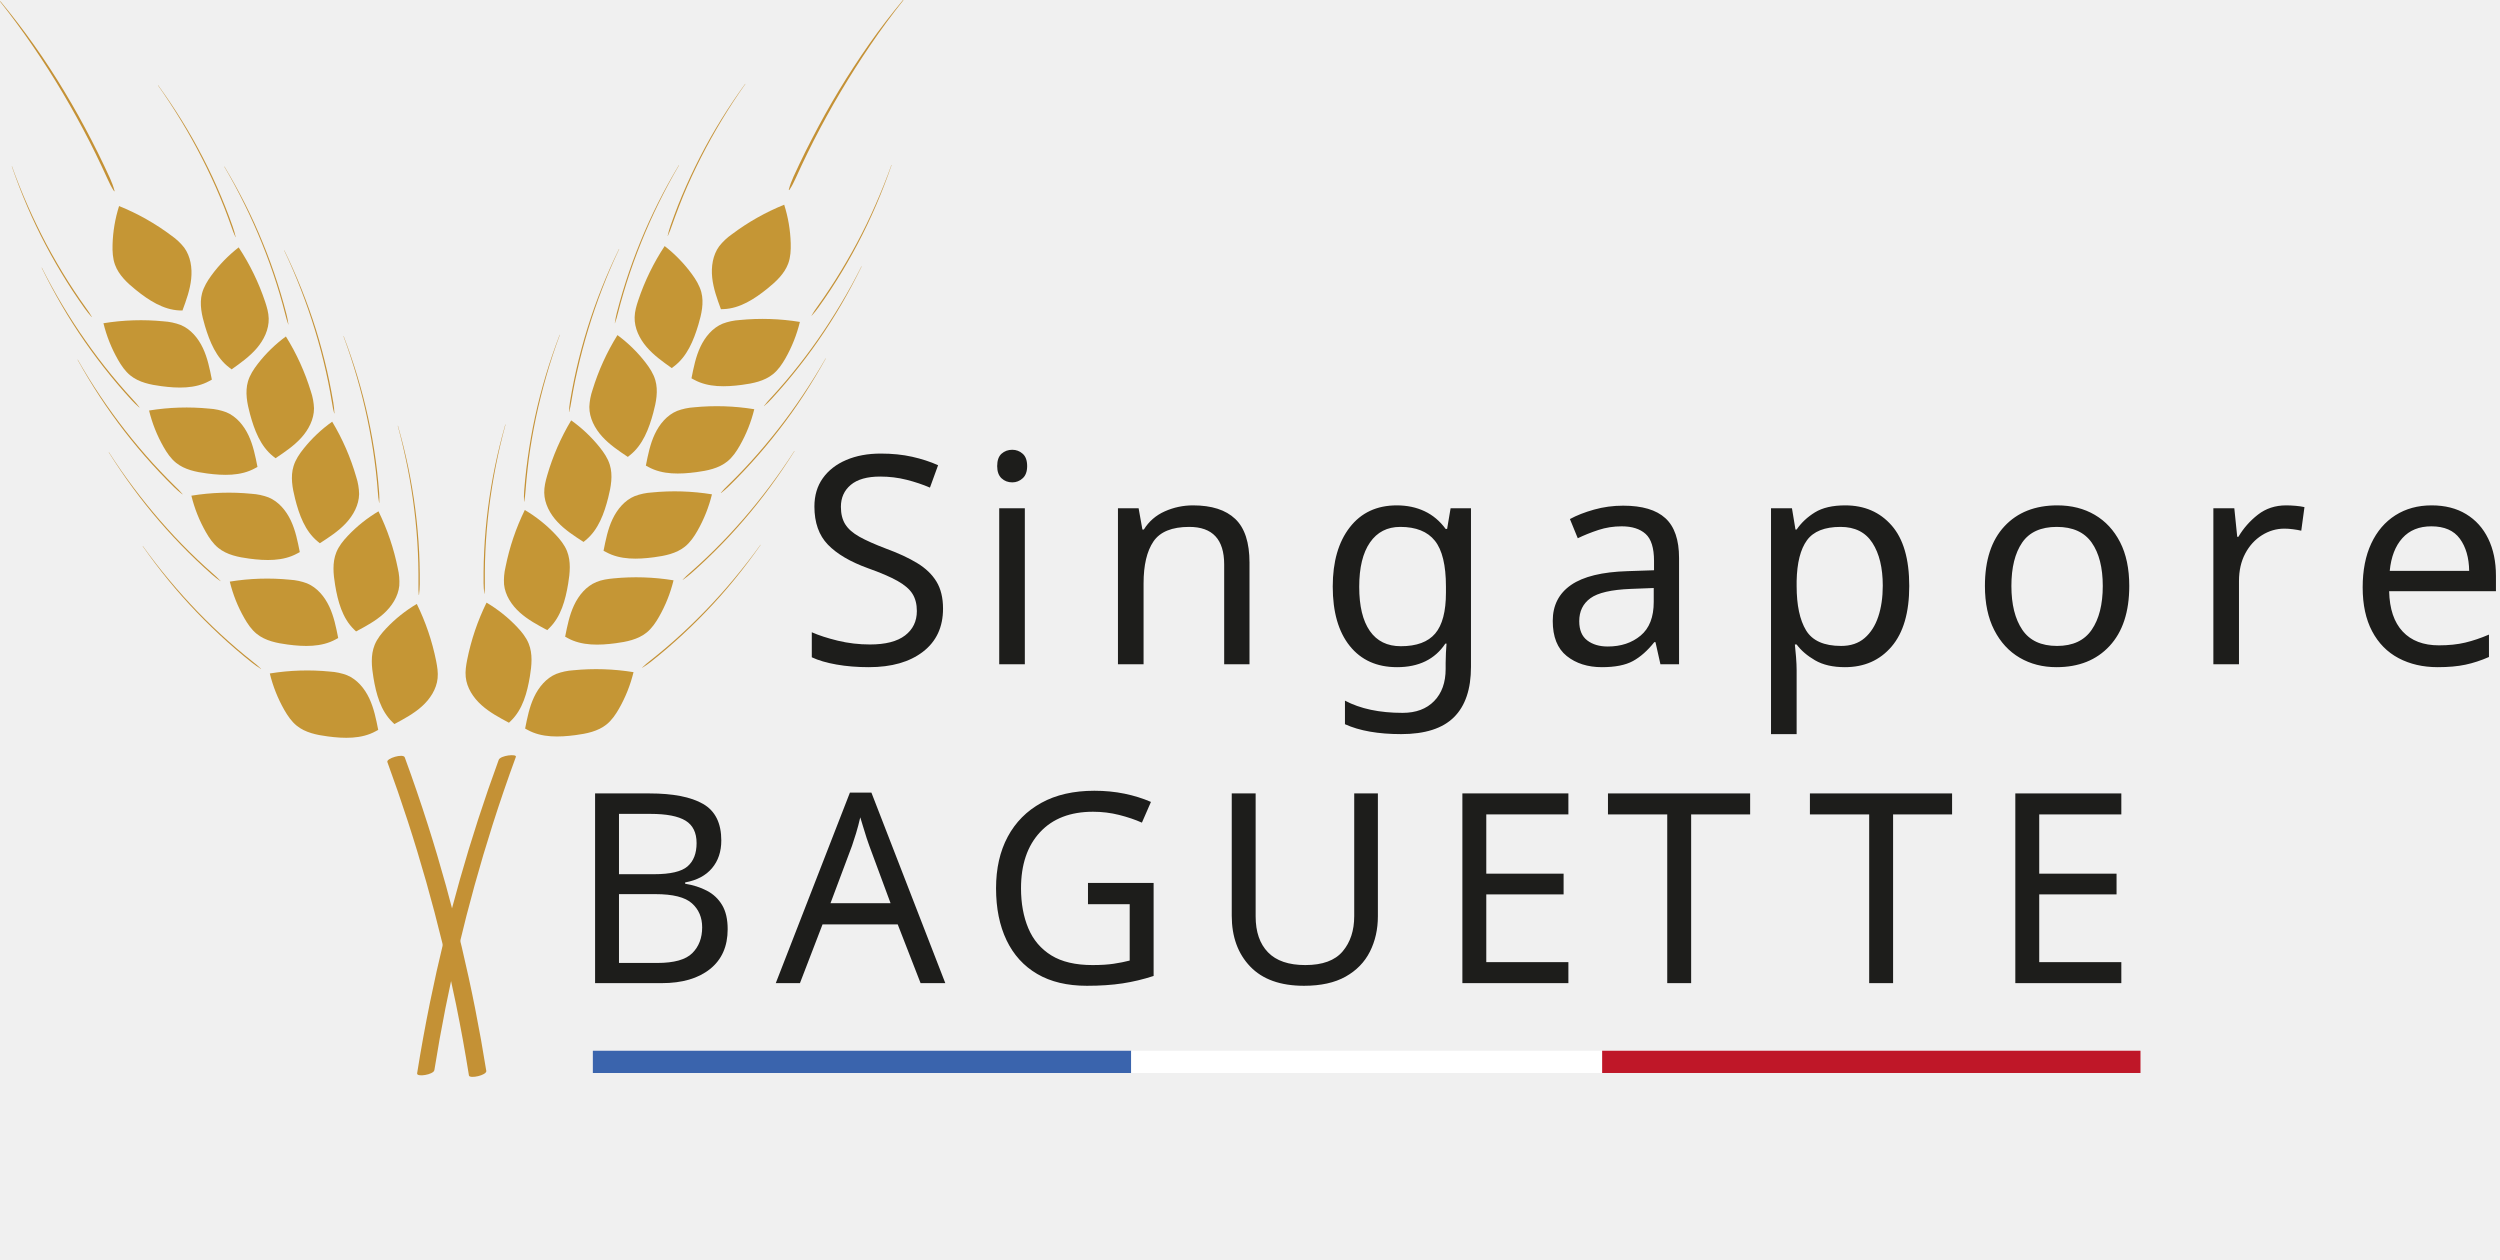
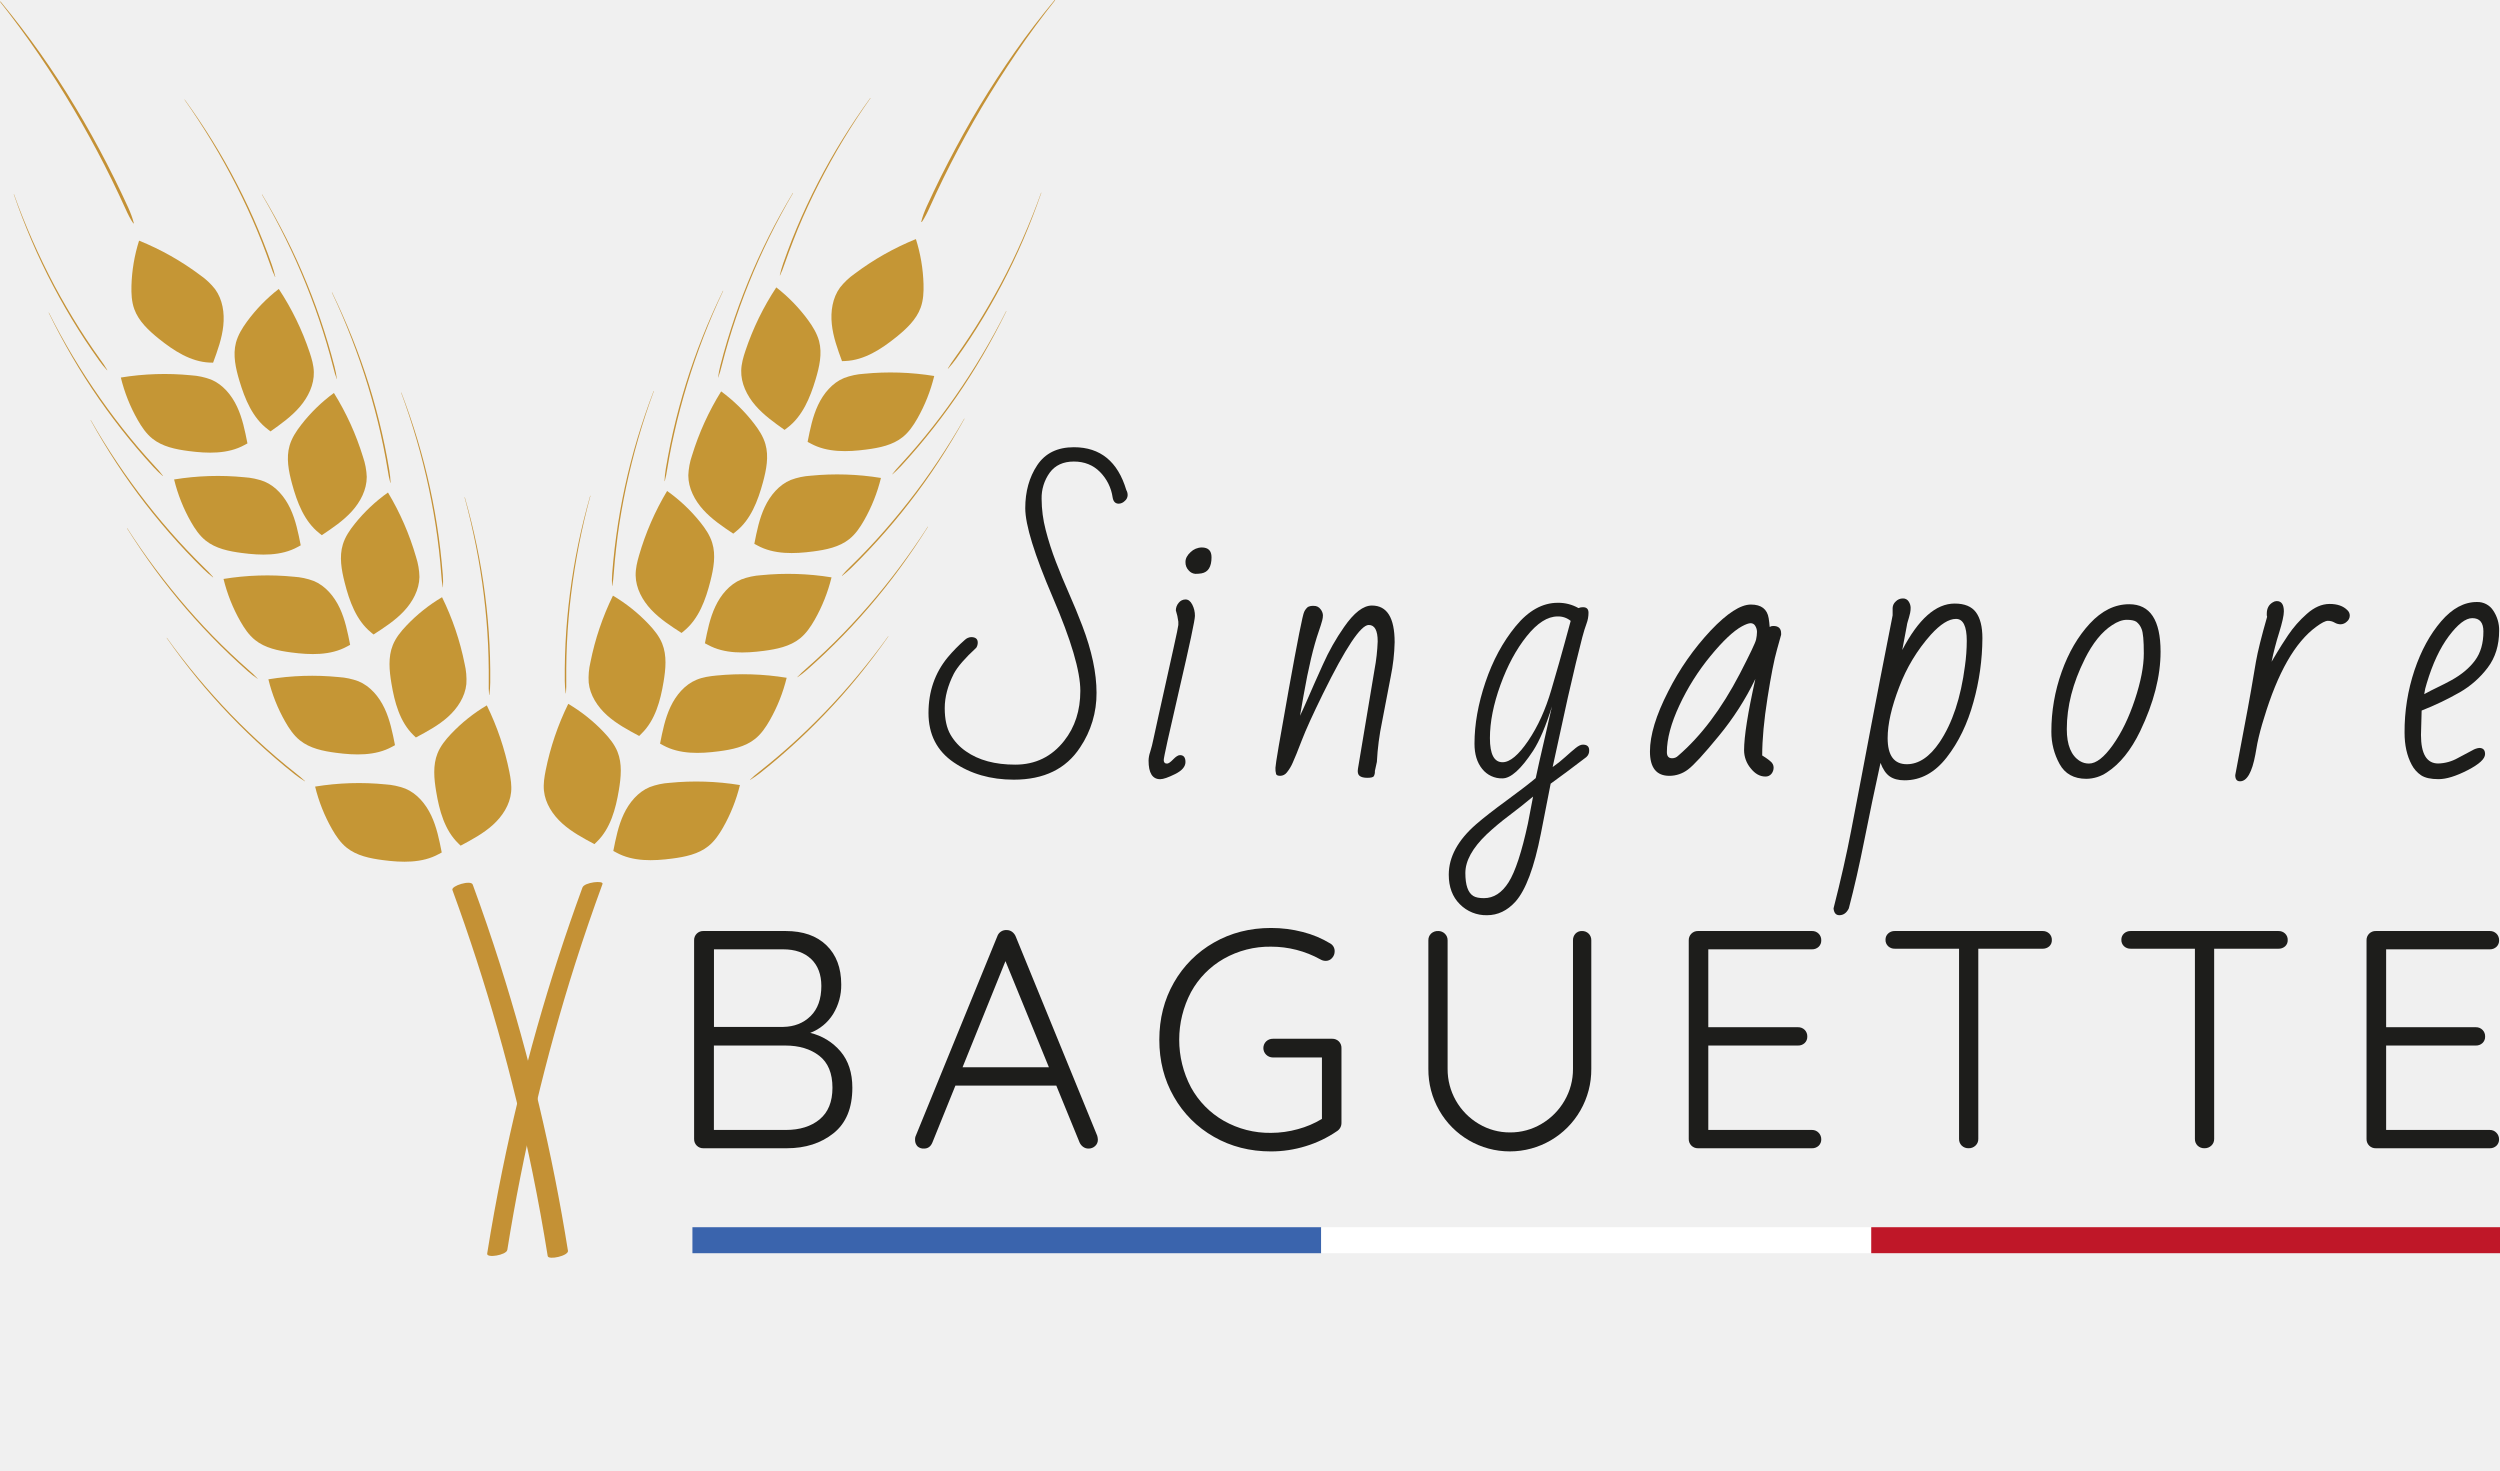
- <svg xmlns="http://www.w3.org/2000/svg" id="Calque_1" data-name="Calque 1" viewBox="0 0 1975.79 995.22">
+ <svg xmlns="http://www.w3.org/2000/svg" id="Calque_1" data-name="Calque 1" viewBox="0 0 1691.67 995.22">
  <defs>
-     <style>.cls-1{fill:#c59635;}.cls-2{fill:#c49135;}.cls-3{font-size:210px;font-family:Quicksand-Regular, Quicksand;letter-spacing:0.13em;}.cls-3,.cls-6{fill:#1d1d1b;}.cls-4{letter-spacing:0.12em;}.cls-5{letter-spacing:0.16em;}.cls-6{font-size:230px;font-family:BadScript-Regular, Bad Script;letter-spacing:0.05em;}.cls-7{letter-spacing:0.15em;}.cls-8{fill:#3a64ad;}.cls-9{fill:#fff;}.cls-10{fill:#bf1728;}</style>
+     <style>.cls-1{fill:#c59635;}.cls-2{fill:#c49135;}.cls-3{fill:#1d1d1b;}.cls-4{fill:#3a64ad;}.cls-5{fill:#fff;}.cls-6{fill:#bf1728;}</style>
  </defs>
  <path class="cls-1" d="M721,813.69c-3-8.13-6-16.36-6.9-25s.44-17.78,5.54-24.78a46.53,46.53,0,0,1,10-9.42A183.75,183.75,0,0,1,771,731.1a111.35,111.35,0,0,1,5.16,30.51c.15,5.36-.11,10.82-1.93,15.86-3,8.25-9.75,14.47-16.59,20-10.06,8.08-21.55,15.61-34.45,16.14" transform="translate(-151.24 -569.32)" />
  <path class="cls-1" d="M697.72,868.32c1.68-8.49,3.38-17.09,7.07-24.92s9.61-15,17.6-18.3a46.41,46.41,0,0,1,13.42-2.86,184.1,184.1,0,0,1,47.59,1.5A111.53,111.53,0,0,1,772,852.5c-2.66,4.65-5.72,9.19-9.89,12.55-6.82,5.51-15.85,7.3-24.54,8.44-12.8,1.68-26.53,2.15-37.82-4.09" transform="translate(-151.24 -569.32)" />
  <path class="cls-1" d="M661.67,937.3c1.67-8.49,3.38-17.09,7.07-24.92s9.61-15,17.6-18.3a46.41,46.41,0,0,1,13.42-2.86,183.66,183.66,0,0,1,47.59,1.51,111.28,111.28,0,0,1-11.44,28.75c-2.65,4.65-5.71,9.19-9.88,12.55-6.82,5.51-15.85,7.3-24.54,8.44-12.8,1.68-26.53,2.15-37.82-4.09" transform="translate(-151.24 -569.32)" />
  <path class="cls-1" d="M628.23,1004.61c1.68-8.49,3.38-17.09,7.07-24.92s9.61-15,17.6-18.3a46.41,46.41,0,0,1,13.42-2.86A183.66,183.66,0,0,1,713.91,960a111.61,111.61,0,0,1-11.43,28.75c-2.66,4.65-5.72,9.19-9.89,12.55-6.82,5.51-15.85,7.3-24.54,8.44-12.8,1.68-26.53,2.15-37.82-4.09" transform="translate(-151.24 -569.32)" />
  <path class="cls-1" d="M597.88,1072.52c1.67-8.49,3.38-17.08,7.07-24.92s9.61-15,17.6-18.29c4.23-1.78,8.85-2.42,13.42-2.87a183.57,183.57,0,0,1,47.58,1.51,110.9,110.9,0,0,1-11.43,28.75c-2.65,4.66-5.71,9.19-9.88,12.56-6.82,5.5-15.85,7.29-24.54,8.43-12.8,1.68-26.53,2.15-37.83-4.09" transform="translate(-151.24 -569.32)" />
  <path class="cls-1" d="M566.25,1145.12c1.68-8.49,3.38-17.09,7.07-24.92s9.61-15,17.6-18.3a46.47,46.47,0,0,1,13.43-2.86,183.6,183.6,0,0,1,47.58,1.5,111.53,111.53,0,0,1-11.43,28.76c-2.66,4.65-5.72,9.19-9.89,12.55-6.82,5.5-15.85,7.3-24.54,8.44-12.79,1.68-26.53,2.15-37.82-4.09" transform="translate(-151.24 -569.32)" />
  <path class="cls-1" d="M682.13,860.21c-7.07-5-14.21-10.08-19.85-16.65s-9.71-14.9-9.48-23.55c.11-4.59,1.42-9.07,2.88-13.42a183.8,183.8,0,0,1,20.85-42.8A111.72,111.72,0,0,1,698.09,786c3.16,4.33,6,9,7.4,14.16,2.23,8.48.17,17.45-2.34,25.85-3.71,12.36-8.9,25.08-19.22,32.83" transform="translate(-151.24 -569.32)" />
  <path class="cls-1" d="M647.42,930.42c-7.2-4.81-14.47-9.69-20.29-16.11S617,899.68,617,891a46.69,46.69,0,0,1,2.52-13.5,183.67,183.67,0,0,1,19.7-43.34,111.13,111.13,0,0,1,22.14,21.61c3.28,4.24,6.29,8.81,7.79,14,2.45,8.42.64,17.45-1.65,25.91-3.38,12.45-8.22,25.31-18.33,33.33" transform="translate(-151.24 -569.32)" />
  <path class="cls-1" d="M612.42,997.62c-7.27-4.69-14.63-9.45-20.55-15.76s-10.35-14.46-10.51-23.11c-.08-4.6,1-9.12,2.29-13.54a184.31,184.31,0,0,1,19-43.67,111.18,111.18,0,0,1,22.51,21.24c3.35,4.19,6.43,8.7,8,13.82,2.6,8.37.93,17.43-1.22,25.93-3.16,12.51-7.79,25.44-17.76,33.64" transform="translate(-151.24 -569.32)" />
  <path class="cls-1" d="M583.75,1067.32c-7.63-4.08-15.36-8.21-21.78-14s-11.51-13.55-12.38-22.16a46.45,46.45,0,0,1,1.17-13.68A183.78,183.78,0,0,1,566,972.38a110.77,110.77,0,0,1,24.19,19.31c3.68,3.89,7.13,8.13,9.13,13.1,3.28,8.13,2.37,17.29.93,25.94-2.12,12.73-5.66,26-14.92,35" transform="translate(-151.24 -569.32)" />
  <path class="cls-1" d="M553.47,1140.51c-7.64-4.08-15.36-8.21-21.78-14s-11.51-13.55-12.38-22.16c-.47-4.57.27-9.17,1.16-13.68a184.22,184.22,0,0,1,15.29-45.08,111,111,0,0,1,24.19,19.3c3.68,3.9,7.12,8.14,9.13,13.11,3.28,8.13,2.37,17.29.93,25.94-2.12,12.73-5.67,26-14.92,35" transform="translate(-151.24 -569.32)" />
  <path class="cls-2" d="M494.51,1415.18a1333.81,1333.81,0,0,1,46-193.9q8.63-27.09,18.43-53.79c.94-2.59-12.25-1.21-13.57,2.38a1329,1329,0,0,0-54.28,191.55q-5.7,28-10.19,56.14c-.54,3.35,13,1,13.56-2.38Z" transform="translate(-151.24 -569.32)" />
  <path class="cls-2" d="M774.6,719.36C776.38,712.15,780,705.7,783,699l4.8-9.89,5-9.81c6.72-13,13.81-25.85,21.4-38.39s15.6-24.8,24-36.78,17.39-23.57,26.73-34.84l.28.22q-13.68,17.16-26,35.3t-23.58,37q-11.17,18.87-21.17,38.39l-4.9,9.8-4.75,9.88-4.6,10c-.75,1.66-1.52,3.32-2.38,4.93a43.4,43.4,0,0,1-2.83,4.75Z" transform="translate(-151.24 -569.32)" />
  <path class="cls-2" d="M678.89,755.63a71.36,71.36,0,0,1,2.33-8.14l2.89-8,3-7.9,3.2-7.83q6.57-15.59,14.32-30.65t16.66-29.44q8.91-14.38,18.86-28.07l.15.11q-9.76,13.79-18.5,28.27t-16.42,29.51c-5.11,10-9.87,20.25-14.2,30.64L688.05,732l-3,7.88-2.87,7.94a72.24,72.24,0,0,1-3.11,7.87Z" transform="translate(-151.24 -569.32)" />
  <path class="cls-2" d="M637.13,824.74a70.87,70.87,0,0,1,1.61-8.31l2.19-8.18,2.35-8.13,2.51-8.08q5.18-16.11,11.59-31.78t14-30.78q7.62-15.11,16.34-29.61l.16.09q-8.53,14.6-16,29.78t-13.78,30.83q-6.33,15.66-11.48,31.76l-2.48,8.07-2.33,8.11-2.16,8.16a72.47,72.47,0,0,1-2.41,8.11Z" transform="translate(-151.24 -569.32)" />
  <path class="cls-2" d="M600.89,894.9a71.94,71.94,0,0,1,.88-8.42l1.47-8.33,1.63-8.31,1.79-8.26q3.76-16.5,8.78-32.68T626.74,797q6.27-15.71,13.7-30.91l.16.08q-7.23,15.27-13.31,31.05t-11,31.92c-3.28,10.77-6.2,21.65-8.66,32.63L605.81,870l-1.61,8.29-1.44,8.31a74.31,74.31,0,0,1-1.7,8.29Z" transform="translate(-151.24 -569.32)" />
  <path class="cls-2" d="M565.37,965.67a72.52,72.52,0,0,1,.14-8.47l.74-8.43.9-8.41,1.07-8.39q2.29-16.77,5.89-33.32t8.48-32.75q4.88-16.2,10.95-32l.17.06q-5.87,15.85-10.55,32.1t-8.23,32.76c-2.33,11-4.29,22.1-5.78,33.26l-1,8.38-.88,8.4-.71,8.41a74.5,74.5,0,0,1-1,8.4Z" transform="translate(-151.24 -569.32)" />
  <path class="cls-2" d="M534,1038.49a72.56,72.56,0,0,1-.59-8.45v-8.46l.16-8.46.33-8.45q.84-16.9,3-33.71t5.58-33.36q3.45-16.56,8.13-32.83l.17.05q-4.45,16.3-7.71,32.9t-5.34,33.35c-1.37,11.17-2.35,22.39-2.87,33.64l-.31,8.44-.14,8.44,0,8.44a74.58,74.58,0,0,1-.23,8.45Z" transform="translate(-151.24 -569.32)" />
  <path class="cls-2" d="M792.59,818.71a76.19,76.19,0,0,1,4.66-7.06l4.86-6.9,4.72-7,4.59-7.09q9-14.26,17-29.2t14.75-30.38q6.84-15.45,12.56-31.37l.16.06q-5.51,16-12.17,31.55t-14.56,30.53q-7.86,15-16.9,29.32l-4.57,7.11-4.72,7-4.86,6.93a69.53,69.53,0,0,1-5.33,6.57Z" transform="translate(-151.24 -569.32)" />
  <path class="cls-2" d="M755,890.22a73.68,73.68,0,0,1,5.49-6.44l5.67-6.26,5.54-6.37,5.41-6.47q10.71-13.06,20.38-26.92T815.8,809.4q8.67-14.49,16.28-29.6l.16.07q-7.41,15.21-15.93,29.84t-18.17,28.53q-9.63,13.9-20.34,27l-5.41,6.51-5.54,6.39-5.67,6.29a70.45,70.45,0,0,1-6.09,5.88Z" transform="translate(-151.24 -569.32)" />
  <path class="cls-2" d="M720.93,958.8a75,75,0,0,1,5.81-6.14l6-5.95,5.86-6.07,5.75-6.19c7.58-8.32,14.83-17,21.76-25.81s13.55-18,19.81-27.36,12.22-18.93,17.81-28.71l.15.08q-8.19,14.79-17.46,29t-19.64,27.54q-10.35,13.4-21.73,25.93l-5.75,6.22-5.86,6.1-6,6a71.77,71.77,0,0,1-6.39,5.55Z" transform="translate(-151.24 -569.32)" />
  <path class="cls-2" d="M690.79,1027.45a73.14,73.14,0,0,1,6.13-5.82l6.29-5.64,6.17-5.75,6.07-5.88c8-7.91,15.69-16.15,23.08-24.64s14.47-17.26,21.21-26.28,13.2-18.26,19.29-27.74l.15.09q-9,14.34-19,28t-21.05,26.48q-11,12.83-23.06,24.76l-6.06,5.9-6.18,5.79-6.29,5.66a73.24,73.24,0,0,1-6.67,5.21Z" transform="translate(-151.24 -569.32)" />
  <path class="cls-2" d="M658.8,1096.86a74.39,74.39,0,0,1,6.43-5.5l6.57-5.3,6.47-5.42,6.36-5.55c8.42-7.48,16.52-15.31,24.35-23.4s15.35-16.48,22.55-25.14,14.14-17.54,20.72-26.69l.14.1q-9.71,13.85-20.4,27t-22.41,25.34q-11.69,12.24-24.32,23.52l-6.36,5.58-6.47,5.45-6.58,5.32a71.3,71.3,0,0,1-6.94,4.86Z" transform="translate(-151.24 -569.32)" />
  <path class="cls-1" d="M295.44,814.72c3-8.12,6-16.35,6.9-25S301.9,772,296.8,765a46.28,46.28,0,0,0-10-9.42,183.37,183.37,0,0,0-41.45-23.42,111.29,111.29,0,0,0-5.16,30.51c-.15,5.35.11,10.82,1.93,15.86,3,8.24,9.75,14.47,16.59,20,10.06,8.07,21.55,15.61,34.45,16.14" transform="translate(-151.24 -569.32)" />
  <path class="cls-1" d="M318.68,869.36c-1.68-8.5-3.38-17.09-7.07-24.92s-9.61-15-17.6-18.3a46.41,46.41,0,0,0-13.42-2.86,183.66,183.66,0,0,0-47.59,1.5,111.2,111.2,0,0,0,11.44,28.76c2.65,4.65,5.71,9.19,9.88,12.55,6.82,5.5,15.85,7.3,24.54,8.44,12.8,1.68,26.53,2.15,37.82-4.09" transform="translate(-151.24 -569.32)" />
  <path class="cls-1" d="M354.73,938.34c-1.67-8.5-3.38-17.09-7.07-24.92s-9.61-15-17.6-18.3a46.41,46.41,0,0,0-13.42-2.86,183.66,183.66,0,0,0-47.59,1.5,111.2,111.2,0,0,0,11.44,28.76c2.65,4.65,5.71,9.19,9.88,12.55,6.82,5.5,15.85,7.3,24.54,8.44,12.8,1.68,26.53,2.15,37.82-4.09" transform="translate(-151.24 -569.32)" />
  <path class="cls-1" d="M388.17,1005.65c-1.68-8.5-3.38-17.09-7.07-24.92s-9.61-15-17.6-18.3a46.41,46.41,0,0,0-13.42-2.86,183.66,183.66,0,0,0-47.59,1.5,111.2,111.2,0,0,0,11.44,28.76c2.65,4.65,5.71,9.19,9.88,12.55,6.82,5.5,15.85,7.3,24.54,8.44,12.8,1.68,26.53,2.15,37.82-4.09" transform="translate(-151.24 -569.32)" />
  <path class="cls-1" d="M418.52,1073.56c-1.67-8.49-3.38-17.09-7.07-24.92s-9.61-15-17.6-18.3a46.34,46.34,0,0,0-13.42-2.86,183.57,183.57,0,0,0-47.58,1.5,110.82,110.82,0,0,0,11.43,28.76c2.65,4.65,5.71,9.19,9.88,12.55,6.82,5.5,15.85,7.3,24.54,8.44,12.8,1.68,26.53,2.15,37.83-4.09" transform="translate(-151.24 -569.32)" />
  <path class="cls-1" d="M450.15,1146.16c-1.68-8.5-3.38-17.09-7.07-24.92s-9.61-15-17.6-18.3a46.4,46.4,0,0,0-13.43-2.86,183.6,183.6,0,0,0-47.58,1.5,111.53,111.53,0,0,0,11.43,28.76c2.66,4.65,5.72,9.19,9.89,12.55,6.82,5.5,15.85,7.3,24.54,8.44,12.79,1.68,26.53,2.15,37.82-4.09" transform="translate(-151.24 -569.32)" />
  <path class="cls-1" d="M334.27,861.24c7.07-5,14.21-10.08,19.85-16.65s9.71-14.89,9.48-23.54c-.11-4.6-1.42-9.07-2.88-13.42a183.4,183.4,0,0,0-20.85-42.8A111.45,111.45,0,0,0,318.31,787c-3.16,4.33-6,9-7.4,14.16-2.23,8.47-.17,17.45,2.34,25.84,3.71,12.36,8.9,25.08,19.22,32.83" transform="translate(-151.24 -569.32)" />
  <path class="cls-1" d="M369,931.46c7.2-4.82,14.47-9.7,20.29-16.11s10.11-14.63,10.12-23.29a46.62,46.62,0,0,0-2.52-13.49,183.67,183.67,0,0,0-19.7-43.34A110.86,110.86,0,0,0,355,856.84c-3.28,4.24-6.29,8.81-7.79,13.95-2.45,8.42-.64,17.44,1.65,25.9,3.38,12.46,8.22,25.32,18.33,33.34" transform="translate(-151.24 -569.32)" />
  <path class="cls-1" d="M404,998.66c7.27-4.69,14.63-9.45,20.55-15.77s10.35-14.45,10.51-23.11a46.71,46.71,0,0,0-2.29-13.53,184,184,0,0,0-19-43.67,111.18,111.18,0,0,0-22.51,21.24c-3.35,4.18-6.43,8.7-8,13.82-2.6,8.37-.93,17.42,1.22,25.92,3.16,12.51,7.79,25.45,17.76,33.64" transform="translate(-151.24 -569.32)" />
  <path class="cls-1" d="M432.65,1068.36c7.63-4.08,15.36-8.21,21.78-14s11.51-13.55,12.38-22.16a46.42,46.42,0,0,0-1.17-13.68,183.85,183.85,0,0,0-15.28-45.09,111.37,111.37,0,0,0-24.19,19.31c-3.68,3.9-7.13,8.14-9.13,13.11-3.28,8.13-2.37,17.29-.93,25.94,2.12,12.73,5.66,26,14.92,35" transform="translate(-151.24 -569.32)" />
  <path class="cls-1" d="M462.93,1141.55c7.64-4.08,15.36-8.21,21.78-14s11.51-13.55,12.38-22.16c.47-4.57-.27-9.18-1.16-13.68a184.15,184.15,0,0,0-15.29-45.09,111.37,111.37,0,0,0-24.19,19.31c-3.68,3.9-7.12,8.14-9.13,13.11-3.28,8.13-2.37,17.29-.93,25.94,2.12,12.73,5.67,26,14.93,35" transform="translate(-151.24 -569.32)" />
  <path class="cls-2" d="M535.54,1415.56a1332.38,1332.38,0,0,0-46-193.89q-8.62-27.09-18.42-53.79c-1.22-3.32-14.78.85-13.74,3.68a1329,1329,0,0,1,54.28,191.55q5.7,28,10.19,56.14c.46,2.87,14.31-.11,13.74-3.69Z" transform="translate(-151.24 -569.32)" />
  <path class="cls-2" d="M241.48,720.54a45,45,0,0,1-2.83-4.75c-.86-1.62-1.63-3.27-2.38-4.94l-4.6-9.94L226.92,691l-4.9-9.8q-10-19.53-21.16-38.39t-23.59-37q-12.37-18.11-26-35.3l.28-.22q14,16.9,26.73,34.84t24,36.78c7.59,12.54,14.68,25.37,21.4,38.39l4.95,9.81,4.8,9.89c3,6.67,6.58,13.11,8.36,20.33Z" transform="translate(-151.24 -569.32)" />
  <path class="cls-2" d="M337.35,756.72a71.3,71.3,0,0,1-3.11-7.86l-2.87-7.94-3-7.89-3.18-7.82c-4.33-10.39-9.09-20.6-14.2-30.63s-10.58-19.88-16.42-29.51-12-19.08-18.5-28.28l.15-.1q9.93,13.68,18.86,28.07t16.66,29.44q7.77,15,14.32,30.65l3.2,7.83,3.05,7.89,2.89,8a70.78,70.78,0,0,1,2.33,8.14Z" transform="translate(-151.24 -569.32)" />
  <path class="cls-2" d="M379.1,825.82a75.3,75.3,0,0,1-2.41-8.11l-2.16-8.16-2.33-8.11-2.48-8.07c-3.41-10.73-7.26-21.32-11.47-31.76s-8.82-20.73-13.79-30.83-10.28-20-16-29.78l.16-.09q8.7,14.49,16.34,29.6t14,30.78q6.44,15.66,11.59,31.79l2.51,8.08,2.35,8.13,2.19,8.17a70.64,70.64,0,0,1,1.61,8.32Z" transform="translate(-151.24 -569.32)" />
  <path class="cls-2" d="M415.34,896a73.68,73.68,0,0,1-1.7-8.28l-1.44-8.32-1.61-8.29-1.77-8.25c-2.46-11-5.38-21.87-8.66-32.64s-7-21.41-11.05-31.91-8.49-20.87-13.31-31.06l.16-.07q7.41,15.2,13.7,30.91T401,829.94q5,16.15,8.78,32.67l1.79,8.27,1.63,8.3,1.47,8.34a71.94,71.94,0,0,1,.88,8.42Z" transform="translate(-151.24 -569.32)" />
  <path class="cls-2" d="M450.86,966.72a74.94,74.94,0,0,1-1-8.41l-.71-8.41-.88-8.39-1.05-8.38c-1.49-11.16-3.45-22.25-5.78-33.27s-5.08-21.94-8.23-32.75-6.64-21.53-10.55-32.1l.17-.06q6.06,15.78,10.95,32t8.48,32.75q3.61,16.53,5.9,33.31l1.06,8.4.9,8.41.74,8.43a72.45,72.45,0,0,1,.14,8.47Z" transform="translate(-151.24 -569.32)" />
  <path class="cls-2" d="M482.19,1039.52a74.65,74.65,0,0,1-.23-8.45l0-8.44-.14-8.45-.31-8.43c-.52-11.25-1.5-22.47-2.87-33.65s-3.14-22.3-5.34-33.35-4.74-22-7.71-32.89l.17-.05q4.67,16.26,8.13,32.83T479.49,972q2.16,16.79,3,33.7l.33,8.46.16,8.46v8.46a72.56,72.56,0,0,1-.59,8.45Z" transform="translate(-151.24 -569.32)" />
  <path class="cls-2" d="M223.67,819.85a70,70,0,0,1-5.33-6.58l-4.86-6.93-4.72-7-4.57-7.12q-9-14.33-16.9-29.31t-14.56-30.53q-6.67-15.55-12.17-31.55l.16-.06q5.7,15.91,12.56,31.37T188,762.5Q196,777.41,205,791.7l4.59,7.09,4.72,7,4.86,6.9a73,73,0,0,1,4.66,7.06Z" transform="translate(-151.24 -569.32)" />
  <path class="cls-2" d="M261.31,891.38a72,72,0,0,1-6.09-5.88l-5.67-6.29-5.54-6.4-5.41-6.5q-10.68-13.12-20.34-27t-18.17-28.53q-8.52-14.61-15.93-29.83l.16-.08q7.59,15.1,16.28,29.61T219,838.79c6.46,9.22,13.24,18.22,20.38,26.92l5.41,6.48,5.54,6.37,5.67,6.26a73.68,73.68,0,0,1,5.49,6.44Z" transform="translate(-151.24 -569.32)" />
  <path class="cls-2" d="M295.35,960a71.88,71.88,0,0,1-6.39-5.56l-6-6-5.86-6.1-5.75-6.21Q260,923.58,249.63,910.19T230,882.65q-9.27-14.16-17.46-29l.15-.09q8.38,14.68,17.81,28.72t19.81,27.35q10.4,13.3,21.76,25.82l5.75,6.18,5.86,6.08,6,6a73.4,73.4,0,0,1,5.81,6.14Z" transform="translate(-151.24 -569.32)" />
  <path class="cls-2" d="M325.49,1028.62a69.87,69.87,0,0,1-6.67-5.21l-6.29-5.66-6.18-5.78-6.06-5.9q-12-11.94-23.06-24.76t-21.05-26.48q-10-13.65-19-28l.15-.1q9.13,14.22,19.29,27.75t21.21,26.28c7.39,8.49,15.07,16.73,23.08,24.64l6.07,5.88,6.17,5.75,6.29,5.63a74.93,74.93,0,0,1,6.13,5.83Z" transform="translate(-151.24 -569.32)" />
  <path class="cls-2" d="M357.49,1098a71.21,71.21,0,0,1-6.94-4.85l-6.58-5.32-6.47-5.46-6.36-5.57q-12.6-11.3-24.32-23.52T284.41,1028q-10.7-13.11-20.4-27l.15-.1q9.85,13.71,20.71,26.69t22.55,25.14q11.74,12.13,24.35,23.39l6.36,5.56,6.47,5.42,6.57,5.3a74.27,74.27,0,0,1,6.43,5.49Z" transform="translate(-151.24 -569.32)" />
-   <text class="cls-3" transform="translate(449.93 776.99)">B<tspan class="cls-4" x="163.17" y="0">A</tspan>
-     <tspan x="324.45" y="0">GUE</tspan>
-     <tspan class="cls-5" x="818.78" y="0">T</tspan>
-     <tspan x="978.38" y="0">TE</tspan>
-   </text>
+   <path class="cls-3" d="M720,1280.79q8,9.45,8,24.57,0,20.58-12.71,30.76t-31.6,10.19H627.22a6.11,6.11,0,0,1-6.3-6.3v-134.4a6.09,6.09,0,0,1,6.3-6.3h55.65q17.64,0,27.61,9.66t10,26.46a37.12,37.12,0,0,1-5.46,20,31.25,31.25,0,0,1-15.54,12.81A38.36,38.36,0,0,1,720,1280.79Zm-19.85-62.48q-6.83-6.61-19-6.61H634.36v52.5h46.83q11.34-.21,18.58-7.35t7.25-20.37Q707,1224.93,700.19,1218.31Zm5.67,108.47q8.71-7.14,8.72-21.42,0-14.7-8.93-21.63t-23-6.93h-48.3v57.12h48.72Q697.15,1333.92,705.86,1326.78Z" transform="translate(-151.24 -569.32)" />
+   <path class="cls-3" d="M894.13,1340.43a5.62,5.62,0,0,1-1.89,4.41,6.43,6.43,0,0,1-4.41,1.68,6.07,6.07,0,0,1-3.68-1.16,7.33,7.33,0,0,1-2.41-3L866,1303.89H797.74l-15.54,38.43q-1.69,4.2-5.67,4.2a6,6,0,0,1-4.41-1.47,6.1,6.1,0,0,1-1.68-4v-.63a6.05,6.05,0,0,1,.21-1.89l55.44-135.66a6.23,6.23,0,0,1,6.3-4.2,6,6,0,0,1,3.67,1.15,7.47,7.47,0,0,1,2.42,3.05l55.23,135A12.14,12.14,0,0,1,894.13,1340.43Zm-91.56-48.93H861l-29.4-71.82Z" transform="translate(-151.24 -569.32)" />
+   <path class="cls-3" d="M1057.19,1274a6.13,6.13,0,0,1,1.78,4.52v50.61a6.49,6.49,0,0,1-3.14,5.67,76.8,76.8,0,0,1-21,10.08,79.28,79.28,0,0,1-23.53,3.57q-21.4,0-38.63-9.87a71.83,71.83,0,0,1-27.09-27.09q-9.89-17.22-9.87-38.64t9.87-38.64a71.83,71.83,0,0,1,27.09-27.09q17.21-9.87,38.63-9.87a84.43,84.43,0,0,1,21.53,2.73,68.39,68.39,0,0,1,18.59,7.77,5.92,5.92,0,0,1,2.94,5.25,6.48,6.48,0,0,1-1.79,4.62,5.5,5.5,0,0,1-4.1,1.89,6.93,6.93,0,0,1-3.77-1,68.6,68.6,0,0,0-33.4-8.61,62.82,62.82,0,0,0-32,8.19,58.1,58.1,0,0,0-22.15,22.57,69.1,69.1,0,0,0,0,64.47,58.13,58.13,0,0,0,22.15,22.58,62.82,62.82,0,0,0,32,8.19,68.1,68.1,0,0,0,18.17-2.52,62.51,62.51,0,0,0,16.28-6.93v-41.58h-33.18A6.47,6.47,0,0,1,1008,1283a6.31,6.31,0,0,1,0-9,6.46,6.46,0,0,1,4.62-1.78h40.11A6.12,6.12,0,0,1,1057.19,1274Z" transform="translate(-151.24 -569.32)" />
+   <path class="cls-3" d="M1226.24,1201.09a6.13,6.13,0,0,1,1.78,4.52v86.94a55.55,55.55,0,0,1-7.35,28.14,55,55,0,0,1-95.55,0,55.55,55.55,0,0,1-7.35-28.14v-86.94a6.13,6.13,0,0,1,1.79-4.52,6.69,6.69,0,0,1,4.93-1.78,6.26,6.26,0,0,1,4.41,1.78,6,6,0,0,1,1.89,4.52v86.94a42.91,42.91,0,0,0,21.11,37.27,40.73,40.73,0,0,0,21.1,5.78,41.14,41.14,0,0,0,21.32-5.78,43.23,43.23,0,0,0,15.54-15.64,42.06,42.06,0,0,0,5.77-21.63v-86.94a6.34,6.34,0,0,1,1.68-4.52,5.81,5.81,0,0,1,4.41-1.78A6.17,6.17,0,0,1,1226.24,1201.09Z" transform="translate(-151.24 -569.32)" />
+   <path class="cls-3" d="M1381.85,1335.81a6.22,6.22,0,0,1,1.78,4.41,5.77,5.77,0,0,1-1.78,4.41,6.34,6.34,0,0,1-4.52,1.68h-77.07a6.12,6.12,0,0,1-6.3-6.3v-134.4a6.11,6.11,0,0,1,6.3-6.3h77.07a6.09,6.09,0,0,1,6.3,6.3,5.77,5.77,0,0,1-1.78,4.41,6.34,6.34,0,0,1-4.52,1.68h-70.14v52.71h60.69a6.09,6.09,0,0,1,6.3,6.3,5.77,5.77,0,0,1-1.78,4.41,6.34,6.34,0,0,1-4.52,1.68h-60.69v57.12h70.14A6,6,0,0,1,1381.85,1335.81Z" transform="translate(-151.24 -569.32)" />
+   <path class="cls-3" d="M1537.88,1201a5.81,5.81,0,0,1,1.78,4.41,5.46,5.46,0,0,1-1.78,4.3,6.59,6.59,0,0,1-4.52,1.58h-43.47V1340a5.93,5.93,0,0,1-1.89,4.51,6.48,6.48,0,0,1-4.62,1.79,6.36,6.36,0,0,1-4.72-1.79,6.11,6.11,0,0,1-1.79-4.51V1211.28H1433.4a6.31,6.31,0,0,1-4.51-1.68,5.78,5.78,0,0,1-1.79-4.41,5.53,5.53,0,0,1,1.79-4.2,6.31,6.31,0,0,1,4.51-1.68h100A6.34,6.34,0,0,1,1537.88,1201Z" transform="translate(-151.24 -569.32)" />
+   <path class="cls-3" d="M1697.47,1201a5.78,5.78,0,0,1,1.79,4.41,5.44,5.44,0,0,1-1.79,4.3,6.56,6.56,0,0,1-4.51,1.58h-43.47V1340a5.93,5.93,0,0,1-1.89,4.51,6.48,6.48,0,0,1-4.62,1.79,6.4,6.4,0,0,1-4.73-1.79,6.1,6.1,0,0,1-1.78-4.51V1211.28H1593a6.34,6.34,0,0,1-4.52-1.68,5.77,5.77,0,0,1-1.78-4.41,5.52,5.52,0,0,1,1.78-4.2,6.34,6.34,0,0,1,4.52-1.68h100A6.31,6.31,0,0,1,1697.47,1201Z" transform="translate(-151.24 -569.32)" />
+   <path class="cls-3" d="M1840.48,1335.81a6.23,6.23,0,0,1,1.79,4.41,5.78,5.78,0,0,1-1.79,4.41,6.31,6.31,0,0,1-4.51,1.68H1758.9a6.11,6.11,0,0,1-6.3-6.3v-134.4a6.09,6.09,0,0,1,6.3-6.3H1836a6.11,6.11,0,0,1,6.3,6.3,5.78,5.78,0,0,1-1.79,4.41,6.31,6.31,0,0,1-4.51,1.68h-70.14v52.71h60.69a6.11,6.11,0,0,1,6.3,6.3,5.78,5.78,0,0,1-1.79,4.41,6.33,6.33,0,0,1-4.51,1.68h-60.69v57.12H1836A5.93,5.93,0,0,1,1840.48,1335.81Z" transform="translate(-151.24 -569.32)" />
  <text x="-151.24" y="-569.32" />
-   <text class="cls-6" transform="translate(629.84 524.98)">S<tspan class="cls-7" x="140.31" y="0">ingapore</tspan>
-   </text>
-   <rect class="cls-8" x="468.54" y="830.42" width="425.47" height="17.59" />
-   <rect class="cls-9" x="894.02" y="830.42" width="425.47" height="17.59" />
-   <rect class="cls-10" x="1266.2" y="830.41" width="425.47" height="17.59" />
+   <path class="cls-3" d="M877.9,871.94q26.83,0,35.48,29a6.65,6.65,0,0,1,.9,3.54,5.2,5.2,0,0,1-2,3.87,5.93,5.93,0,0,1-4,1.8q-3.48,0-4.16-4.27a30.55,30.55,0,0,0-8.53-17.18q-7-7.08-17.74-7.07t-16.29,7.52a29.23,29.23,0,0,0-5.5,17.74,84.54,84.54,0,0,0,2.75,21,191.68,191.68,0,0,0,6.91,21.56q4.15,10.79,8.92,21.56t8.93,21.68q9.66,25.26,9.66,45.42A65.18,65.18,0,0,1,882.16,1075q-14.26,21.9-44.92,21.9-23.47,0-40.6-11.68t-17.12-33.46q0-21.79,13-37.62a106.6,106.6,0,0,1,11.57-11.8,6.78,6.78,0,0,1,4.27-1.91q4.49,0,4.49,3.71a6.34,6.34,0,0,1-1,3.48q-11.46,10.56-15.16,17.52-6.18,12.14-6.18,23.36t3.93,18a34.71,34.71,0,0,0,10.45,11.23q12.79,9,33.3,9t33.18-16.17q10.89-13.82,10.9-33.75t-18.65-63.28Q845,930.11,845,913.21t8.09-29.09Q861.17,871.94,877.9,871.94Z" transform="translate(-151.24 -569.32)" />
+   <path class="cls-3" d="M948.58,992.22V990a41.28,41.28,0,0,0-1.68-7.64,7.83,7.83,0,0,1,1.9-5.11,5.88,5.88,0,0,1,4.67-2.3q2.74,0,4.54,3.48a16.39,16.39,0,0,1,1.8,7.64q0,4.15-10.56,49.64t-10.55,47.9c0,1.61.74,2.41,2.24,2.41,1,0,2.36-1,4.16-2.86s3.33-2.87,4.6-2.87c2.47,0,3.71,1.56,3.71,4.66s-2.32,5.83-7,8.15-8,3.48-10.11,3.48q-7.86,0-7.86-12.58a18.47,18.47,0,0,1,1.06-5.78,84.57,84.57,0,0,0,2.25-8.88q1.19-5.67,3.37-15.44t4.49-20.21q2.31-10.46,5.62-25.33T948.58,992.22Zm15.84-52.45q6.62,0,6.62,6.63,0,9.66-6.74,10.89a24.37,24.37,0,0,1-4.15.34,6.44,6.44,0,0,1-4.49-2.25,7.81,7.81,0,0,1-2.25-5.78q0-3.54,3.48-6.69A11.06,11.06,0,0,1,964.42,939.77Z" transform="translate(-151.24 -569.32)" />
+   <path class="cls-3" d="M1083.48,1003.33q0-11.12-6.06-11.11-8.09,0-30.89,46.38-10.33,21-14.43,31.72t-6.12,15.11a28,28,0,0,1-4,6.62,5.75,5.75,0,0,1-4.38,2.25c-1.61,0-2.56-.39-2.86-1.18a13.63,13.63,0,0,1-.45-4.27q0-3.07,9-53t10.45-52.51a9.34,9.34,0,0,1,2.52-3.31,7.94,7.94,0,0,1,4-.73,5.28,5.28,0,0,1,4.54,2.25,7.07,7.07,0,0,1,1.63,4,13.18,13.18,0,0,1-.45,3.43q-.78,3-2.36,7.52-5.38,15.39-10.33,43.58l-2.36,13.59q2.58-5.4,5.84-13t9.66-21.74a152.8,152.8,0,0,1,14.26-25.26q10.11-14.61,18.87-14.6,15.39,0,15.39,24.82a128.9,128.9,0,0,1-2.64,23.24q-2.64,13.93-5.84,30.44a177.9,177.9,0,0,0-3.54,27.29l-1.35,6.17a6.45,6.45,0,0,1-.73,3.54c-.48.71-1.94,1.07-4.38,1.07s-4.19-.45-5.28-1.35-1.44-2.51-1.06-4.83l11.23-67.16A128.32,128.32,0,0,0,1083.48,1003.33Z" transform="translate(-151.24 -569.32)" />
+   <path class="cls-3" d="M1222.42,980.2q3.7,0,3.71,3.76a20.79,20.79,0,0,1-1.35,7.36q-1.35,3.58-2.86,9.26t-4.33,17.35q-2.8,11.69-5.5,23.64t-5.22,23.87q-2.53,11.91-5,22.91a79.13,79.13,0,0,0,8.48-6.74q4.22-3.81,7.08-6.12t4.88-2.3q4.28,0,4.27,3.82a5.62,5.62,0,0,1-1.91,4.6q-14.26,10.89-24.15,18l-6.62,33.8q-6.74,34.26-17.18,46-8.33,9.21-19.26,9.21a25,25,0,0,1-18.42-7.47q-7.47-7.47-7.47-19.94,0-18,18.53-34.14,7.51-6.51,20.27-15.83t20.05-15.39q1-5.05,2.41-11.06t2.53-11q1.13-4.93,2.24-9.77t2.08-9.21q1-4.38,1.74-7.52-6.18,19.88-12.8,30.1-12.24,18.63-20.72,18.64a16.85,16.85,0,0,1-13.7-6.4q-5.22-6.4-5.22-17.07,0-19.65,7.41-41.61t20.44-37.85q13-15.88,28.52-15.89a27.47,27.47,0,0,1,14,3.59A6.68,6.68,0,0,1,1222.42,980.2Zm-33.8,128.14q-8.43,7-16.68,13.2a174.82,174.82,0,0,0-14.77,12.4q-14.37,13.82-14.37,26.11t5.39,15.56q2.36,1.46,7.19,1.46,9.87,0,16.67-10.73t13.09-39.81Zm-22.07-75.58q-7.12,19.65-7.13,36t8.54,16.34q7.51,0,17.35-14.49T1201,1036q5.9-20.16,8.93-31.34t4.15-15.21a13.28,13.28,0,0,0-8.87-3q-10.21,0-20.89,13.36T1166.55,1032.76Z" transform="translate(-151.24 -569.32)" />
+   <path class="cls-3" d="M1280.84,1094.3q-13.14,0-13.13-16.51t12.29-40.48a176.23,176.23,0,0,1,28.92-41.44q16.62-17.48,27.12-17.47t12,9.21c.3,1.87.53,3.86.68,5.95a4.32,4.32,0,0,1,2.47-.67q5.28,0,5.28,5.05v.9q0,.35-2.81,10.11t-6.4,32.57q-3.6,22.8-3.6,39c.68.45,1.46,1,2.36,1.51a29.44,29.44,0,0,1,3.37,2.59,5.24,5.24,0,0,1,2,4.1,6.65,6.65,0,0,1-1.46,4.21,5,5,0,0,1-4.15,1.85q-5.51,0-9.94-5.62a19.15,19.15,0,0,1-4.44-12.12q0-14,7.64-48.3a190.81,190.81,0,0,1-24.71,38.53q-15.16,18.52-20.94,22.79A20.65,20.65,0,0,1,1280.84,1094.3Zm-1.68-16.06q0,4.15,3.48,4.16a5.68,5.68,0,0,0,4.16-1.69q23.23-20,41.66-55.36,10.44-20.22,11.06-23.25a26.67,26.67,0,0,0,.62-5.17,7.82,7.82,0,0,0-1.12-4,3.5,3.5,0,0,0-3.15-1.91c-1.34,0-3.33.71-5.95,2.13q-8.64,4.73-21.28,20.11a157.41,157.41,0,0,0-21.06,33.46Q1279.17,1064.77,1279.16,1078.24Z" transform="translate(-151.24 -569.32)" />
+   <path class="cls-3" d="M1438.43,1009.17q16.39-31.44,35.49-31.44,10,0,14.37,5.89t4.38,17.47a163,163,0,0,1-6.06,43.29q-6.06,22.06-18.14,37.51T1440,1097.33q-6.29,0-10.1-2.69t-6.18-9.1q-5.73,26.06-10.84,51.83T1402.27,1184q-2.25,4.6-6.4,4.61-3.48,0-3.93-4.61,7.41-29.08,11.9-52.56t6.91-36q2.41-12.57,6.85-36.1t14.32-73.62v-5.05a6.12,6.12,0,0,1,2.08-4.33,6.61,6.61,0,0,1,4.82-2.07,4.4,4.4,0,0,1,4,2.13,7.94,7.94,0,0,1,1.29,4.1,16.62,16.62,0,0,1-.34,3.54c-.22,1.05-.49,2.08-.78,3.09s-.61,2-.9,3a13.24,13.24,0,0,0-.56,2.59Zm-9.88,59.64q0,17.63,13,17.63,12.12,0,22.23-15,12.92-19.32,17.07-51.43a123,123,0,0,0,1.24-17.08q0-14.82-7.3-14.82t-17,10.67a113.2,113.2,0,0,0-21.39,35.38Q1428.55,1054.54,1428.55,1068.81Z" transform="translate(-151.24 -569.32)" />
+   <path class="cls-3" d="M1592,978.18q21.22,0,21.23,32.12,0,25-13.81,53.79-9.33,19.32-22.47,27.85a25.2,25.2,0,0,1-13.92,4.38q-12.69,0-18.19-10.11a44.78,44.78,0,0,1-5.51-21.78,119.61,119.61,0,0,1,7-40.54q7-19.65,19.09-32.68T1592,978.18Zm-30.09,37.17q-12.14,24.25-12.13,47.39,0,16.07,8.87,21.57a11.43,11.43,0,0,0,6.18,1.68q7.18,0,16.06-12.47t14.93-30.71q6.06-18.25,6.07-31.33t-1.52-16.57a11,11,0,0,0-3.48-4.83q-2-1.35-6.52-1.35t-9.93,3.6Q1570,999.07,1561.88,1015.35Z" transform="translate(-151.24 -569.32)" />
+   <path class="cls-3" d="M1663.76,1093.85l5.16-27.4q4-21,5.51-29.82t3.31-19.43q1.86-10.61,7.58-30.49a2.72,2.72,0,0,1-.22-1v-1.12c0-3.59,1.38-6.18,4.15-7.75a4.81,4.81,0,0,1,2.58-.79c3.22,0,4.83,2.33,4.83,7q0,4-3.25,14.54a194.26,194.26,0,0,0-5.06,19.49q1.58-2.6,3.88-6.52t7.3-11.45a74.85,74.85,0,0,1,12.58-14.32q7.58-6.79,15.49-6.8t12.08,4.27a4.86,4.86,0,0,1,1.57,3.71,5.31,5.31,0,0,1-2,4,6.25,6.25,0,0,1-4.16,1.8,8.18,8.18,0,0,1-4.15-1.18,8.74,8.74,0,0,0-4.5-1.18q-2.46,0-7.86,4-21.45,15.62-35.37,61.88a169.46,169.46,0,0,0-4.49,17q-.79,4.65-1.35,7.58Q1674,1098,1667,1098C1664.84,1098,1663.76,1096.62,1663.76,1093.85Z" transform="translate(-151.24 -569.32)" />
+   <path class="cls-3" d="M1828.87,1075.43q3.93,0,3.93,4.16,0,4.83-11.79,10.89t-19.66,6.07q-7.86,0-11.79-2.59a19.3,19.3,0,0,1-6.4-7.18q-4.83-9-4.83-21.68a131.08,131.08,0,0,1,6.74-42.34q6.73-19.87,18-33t24.26-13.08a12.62,12.62,0,0,1,11,5.78,23.53,23.53,0,0,1,4,13.65q0,14.72-7.69,24.93a63,63,0,0,1-18.92,16.73,200.21,200.21,0,0,1-25.83,12.36l-.45,16.5q0,19.32,11.68,19.32a28.29,28.29,0,0,0,13.19-3.65q6.91-3.64,9.94-5.28A11.2,11.2,0,0,1,1828.87,1075.43Zm2.81-78.83q0-9-7.53-9-6.74,0-15.83,12.13t-15,32a40.05,40.05,0,0,0-1.69,7.3q4.5-2.47,9.21-4.72t9.21-4.72q10.34-5.73,16-13.42T1831.68,996.6Z" transform="translate(-151.24 -569.32)" />
+   <rect class="cls-4" x="468.54" y="830.42" width="425.47" height="17.59" />
+   <rect class="cls-5" x="894.02" y="830.42" width="425.47" height="17.59" />
+   <rect class="cls-6" x="1266.2" y="830.41" width="425.47" height="17.59" />
</svg>
